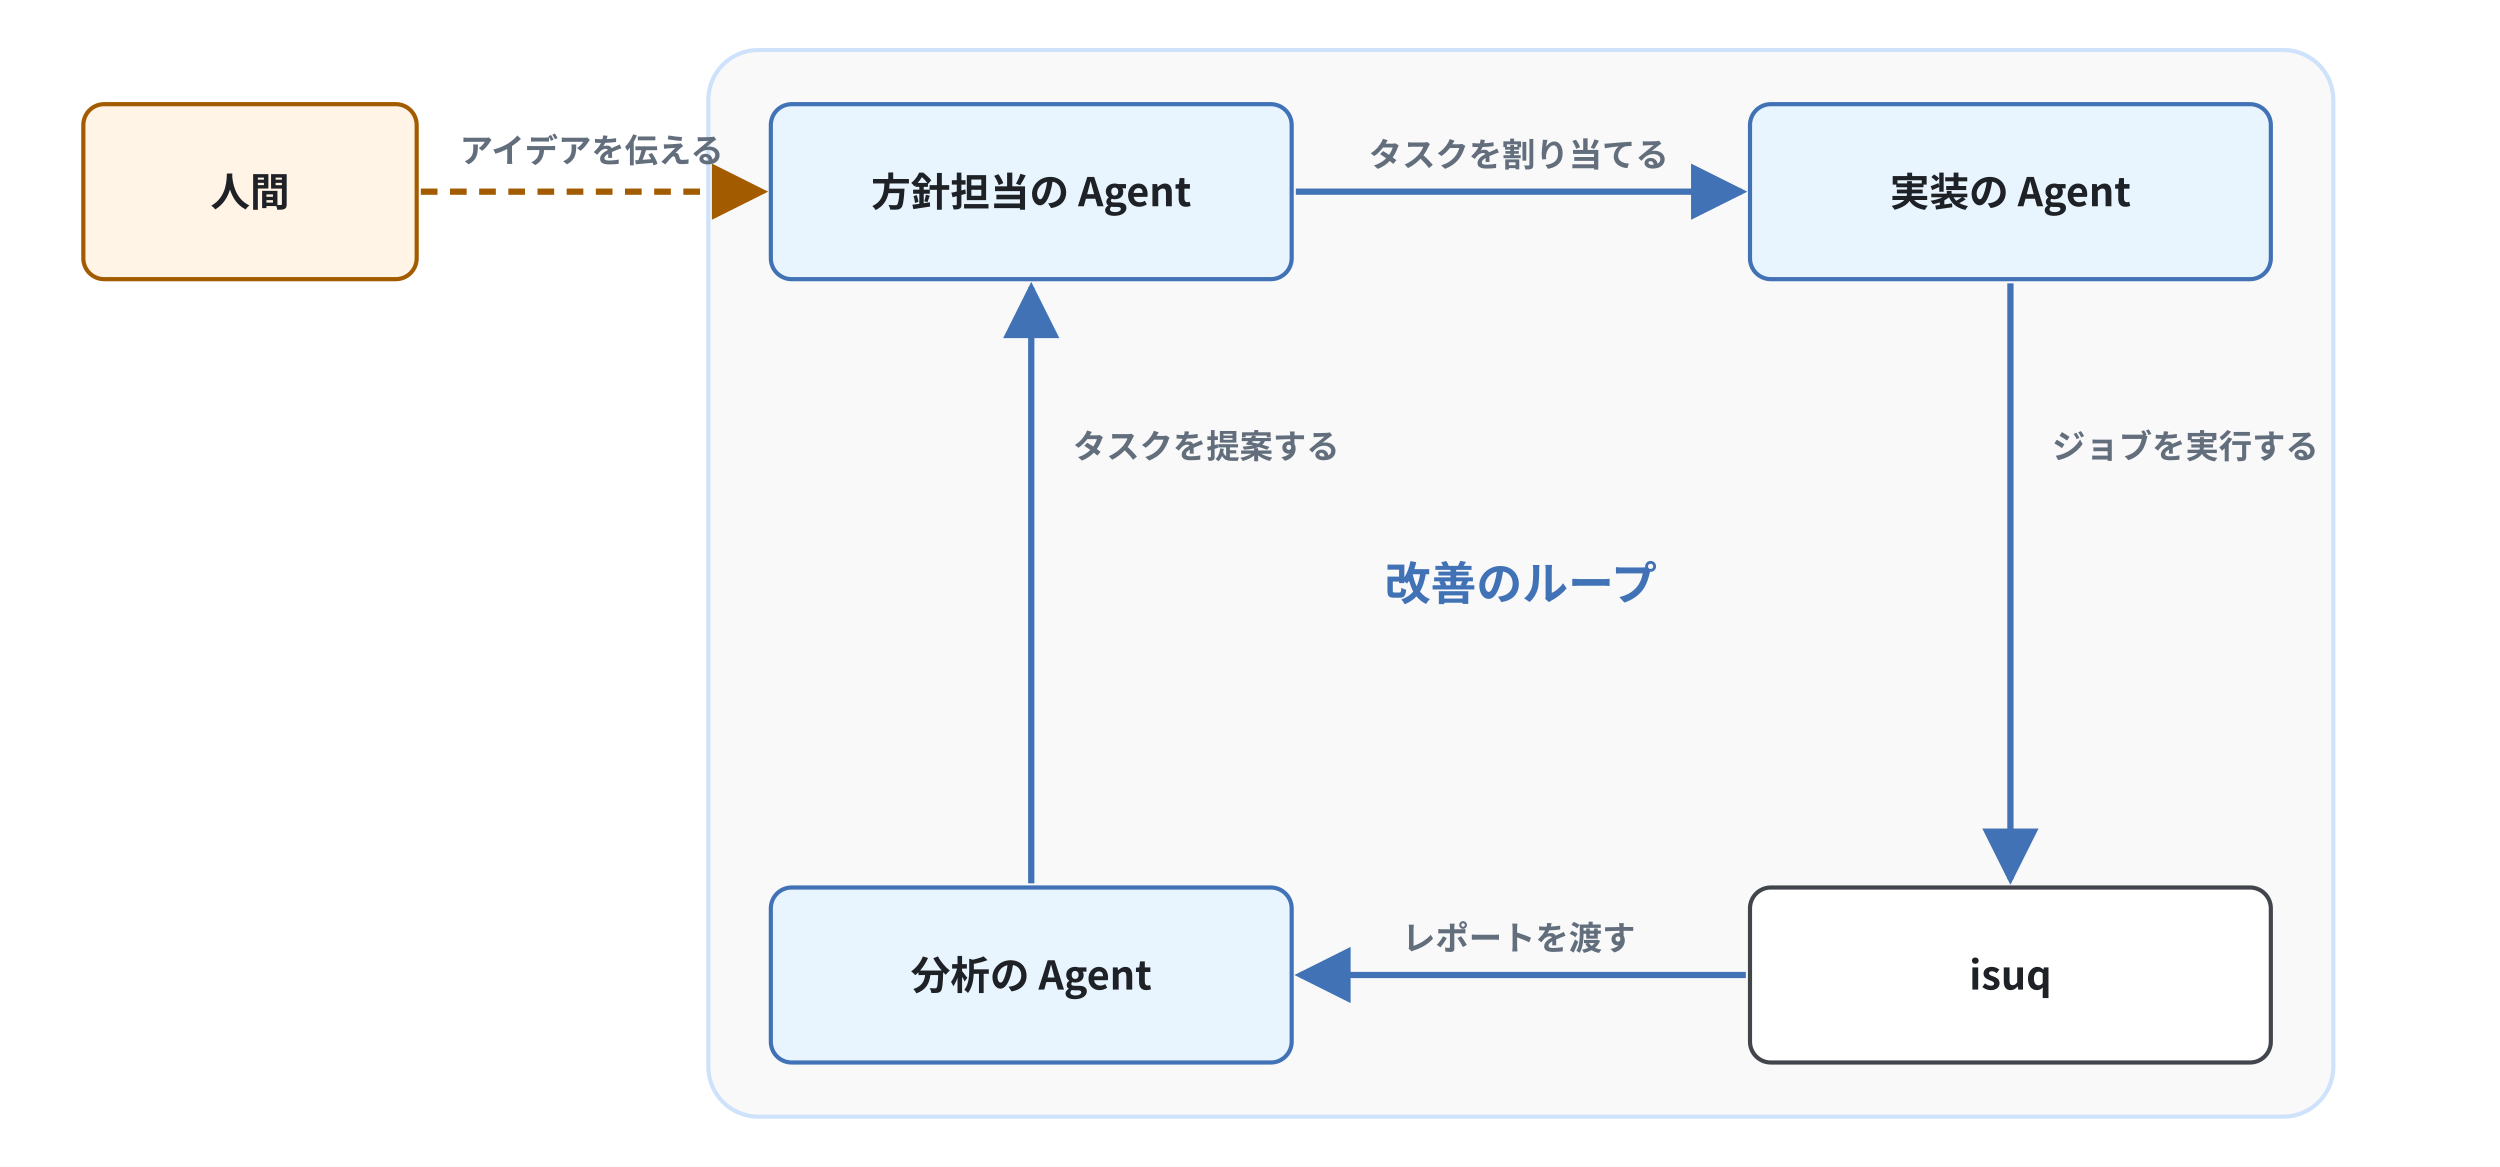
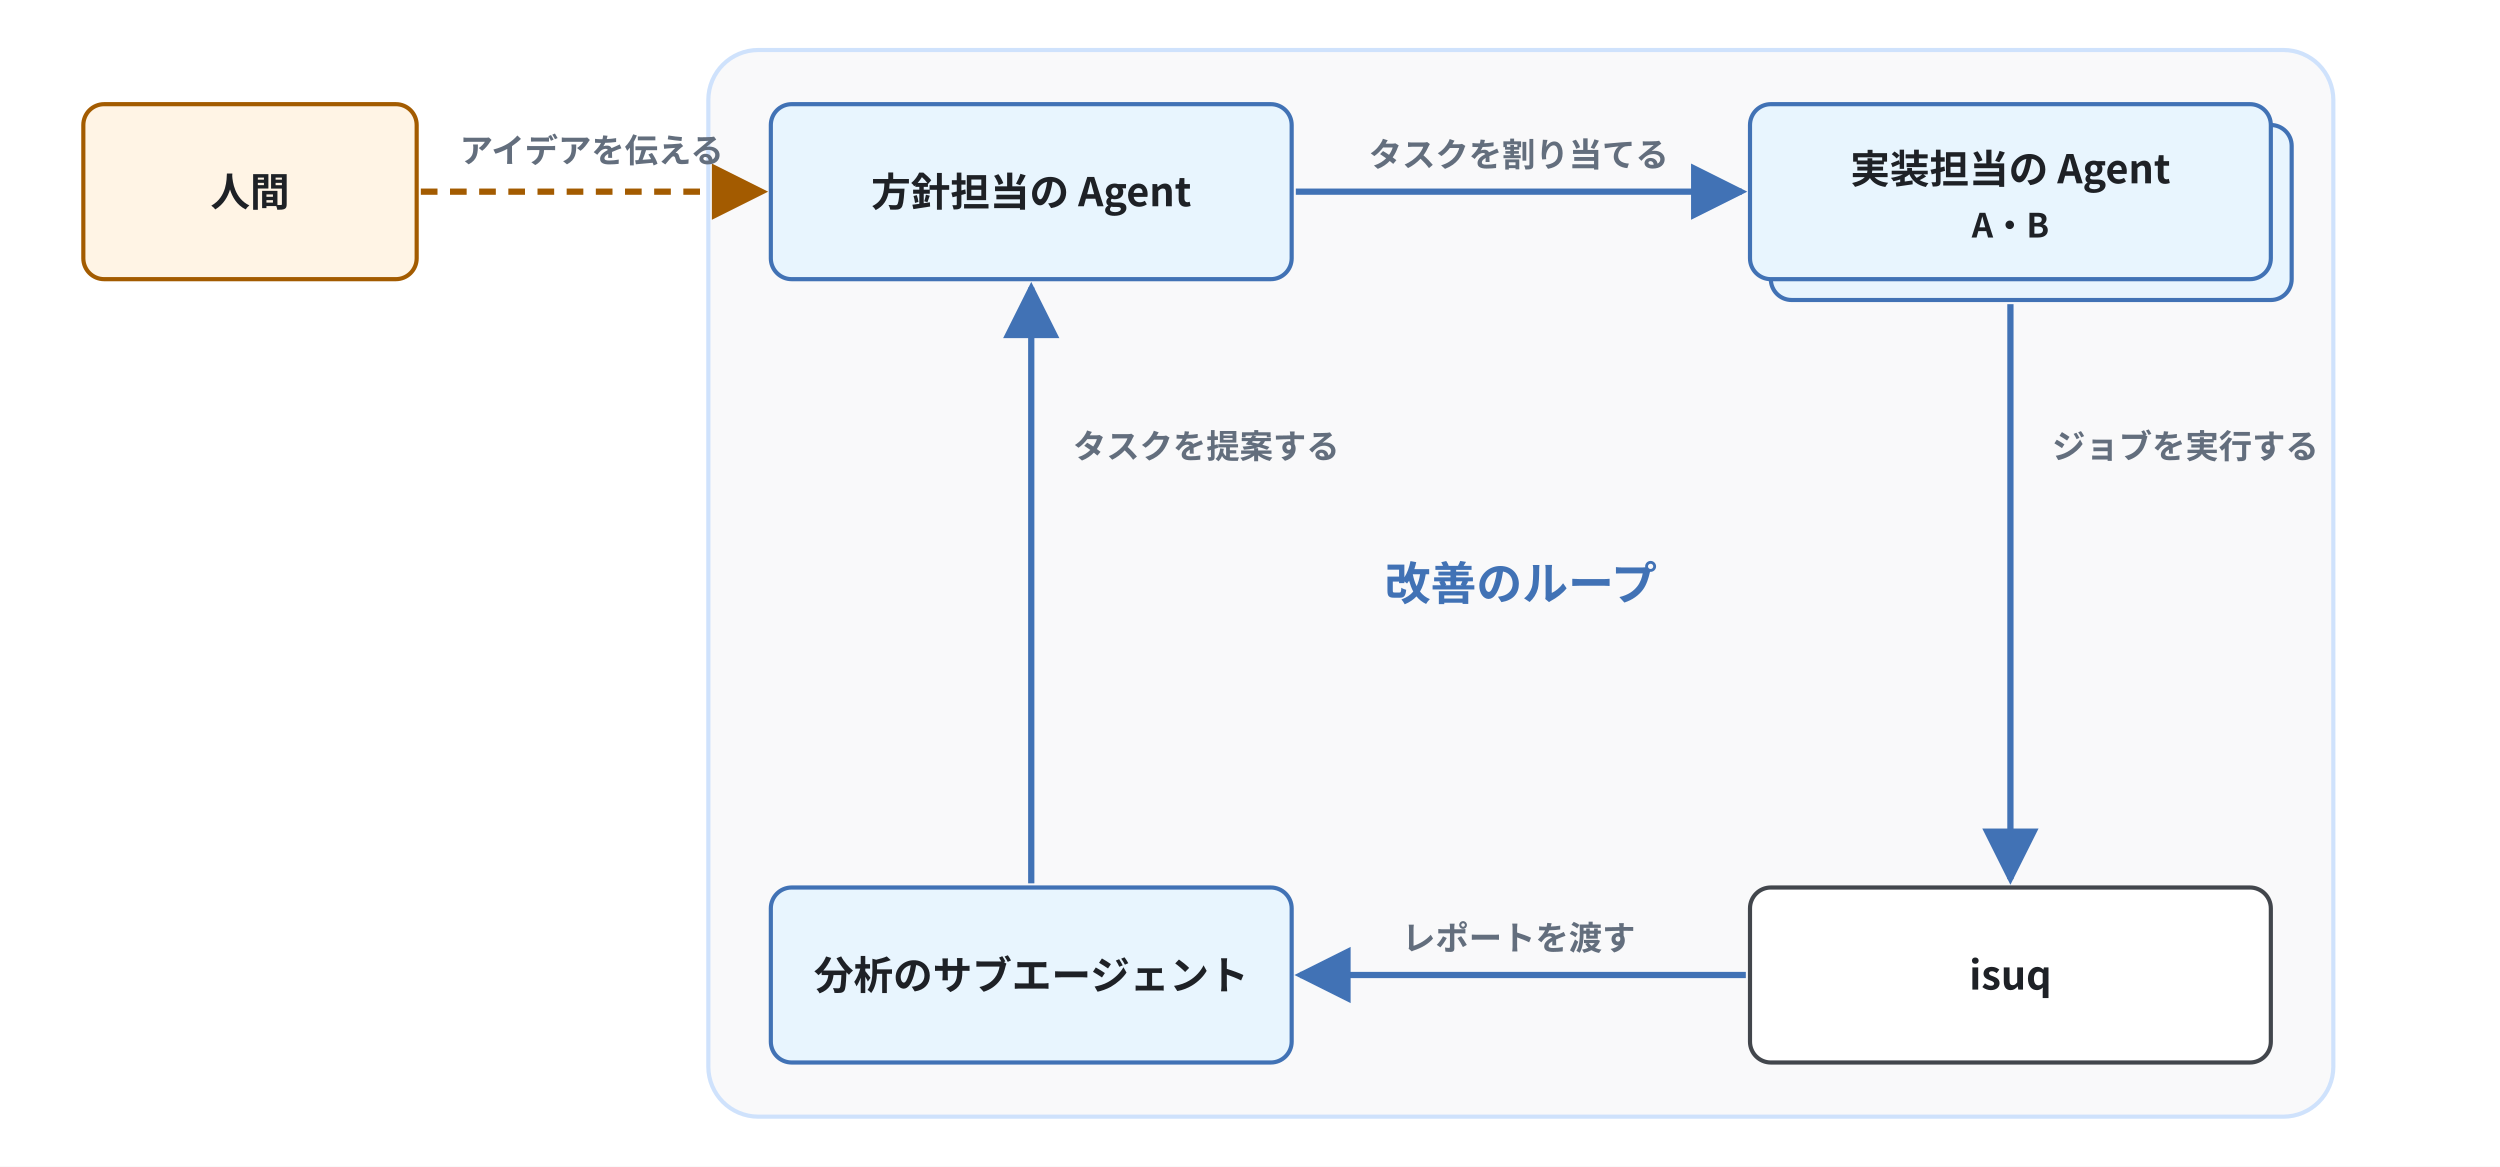
<svg xmlns="http://www.w3.org/2000/svg" width="1200" height="560" viewBox="0 0 1200 560" font-family="'Hiragino Kaku Gothic ProN', 'Hiragino Sans', 'Noto Sans JP', 'Noto Sans CJK JP', 'Yu Gothic', Meiryo, sans-serif">
  <defs>
    <marker id="arrow" viewBox="0 0 10 10" refX="9" refY="5" markerWidth="9" markerHeight="9" orient="auto-start-reverse">
      <path d="M0,0 L10,5 L0,10 z" fill="#636e7d" />
    </marker>
    <marker id="arrowO" viewBox="0 0 10 10" refX="9" refY="5" markerWidth="9" markerHeight="9" orient="auto-start-reverse">
      <path d="M0,0 L10,5 L0,10 z" fill="#a35b00" />
    </marker>
    <marker id="arrowB" viewBox="0 0 10 10" refX="9" refY="5" markerWidth="9" markerHeight="9" orient="auto-start-reverse">
      <path d="M0,0 L10,5 L0,10 z" fill="#4172b5" />
    </marker>
  </defs>
  <rect width="1200" height="560" fill="#ffffff" />
  <rect x="340" y="24" width="780" height="512" rx="24" fill="#f9f9fa" stroke="#cfe2fc" stroke-width="2" />
  <text x="730" y="288" font-size="22" fill="#4172b5" font-weight="bold" text-anchor="middle">改善のループ</text>
  <g font-size="19" text-anchor="middle">
    <rect x="370" y="50" width="250" height="84" rx="10" fill="#e8f5fe" stroke="#4172b5" stroke-width="2" />
    <text x="495" y="99" fill="#1e2126" font-weight="bold">方針担当の Agent</text>
+     <rect x="850" y="60" width="250" height="84" rx="10" fill="#e8f5fe" stroke="#4172b5" stroke-width="2" />
    <rect x="840" y="50" width="250" height="84" rx="10" fill="#e8f5fe" stroke="#4172b5" stroke-width="2" />
-     <text x="965" y="99" fill="#1e2126" font-weight="bold">実装の Agent</text>
+     <text x="965" y="88" fill="#1e2126" font-weight="bold">実装担当の Agent</text>
+     <text x="965" y="114" fill="#1e2126" font-weight="bold" font-size="16">A・B</text>
    <rect x="840" y="426" width="250" height="84" rx="10" fill="#ffffff" stroke="#42464c" stroke-width="2" />
    <text x="965" y="475" fill="#1e2126" font-weight="bold">isuq</text>
    <rect x="370" y="426" width="250" height="84" rx="10" fill="#e8f5fe" stroke="#4172b5" stroke-width="2" />
-     <text x="495" y="475" fill="#1e2126" font-weight="bold">分析の Agent</text>
+     <text x="495" y="475" fill="#1e2126" font-weight="bold">分析のサブエージェント</text>
    <rect x="40" y="50" width="160" height="84" rx="10" fill="#fff4e5" stroke="#a35b00" stroke-width="2" />
    <text x="120" y="99" fill="#1e2126" font-weight="bold">人間</text>
  </g>
  <g stroke="#4172b5" stroke-width="3" fill="none" marker-end="url(#arrowB)">
    <path d="M622,92 L836,92" />
-     <path d="M965,136 L965,422" />
+     <path d="M965,146 L965,422" />
    <path d="M838,468 L624,468" />
    <path d="M495,424 L495,138" />
  </g>
  <g font-size="16" fill="#636e7d" font-weight="bold" text-anchor="middle">
    <text x="729" y="80">タスクを割り当てる</text>
    <text x="985" y="220" text-anchor="start">ジョブを実行する</text>
    <text x="729" y="456">レポートを渡す</text>
    <text x="515" y="220" text-anchor="start">タスクを提案する</text>
  </g>
  <path d="M202,92 L366,92" stroke="#a35b00" stroke-width="3" fill="none" stroke-dasharray="8 6" marker-end="url(#arrowO)" />
  <text x="284" y="78" font-size="16" fill="#636e7d" font-weight="bold" text-anchor="middle">アイデアを伝える</text>
</svg>
